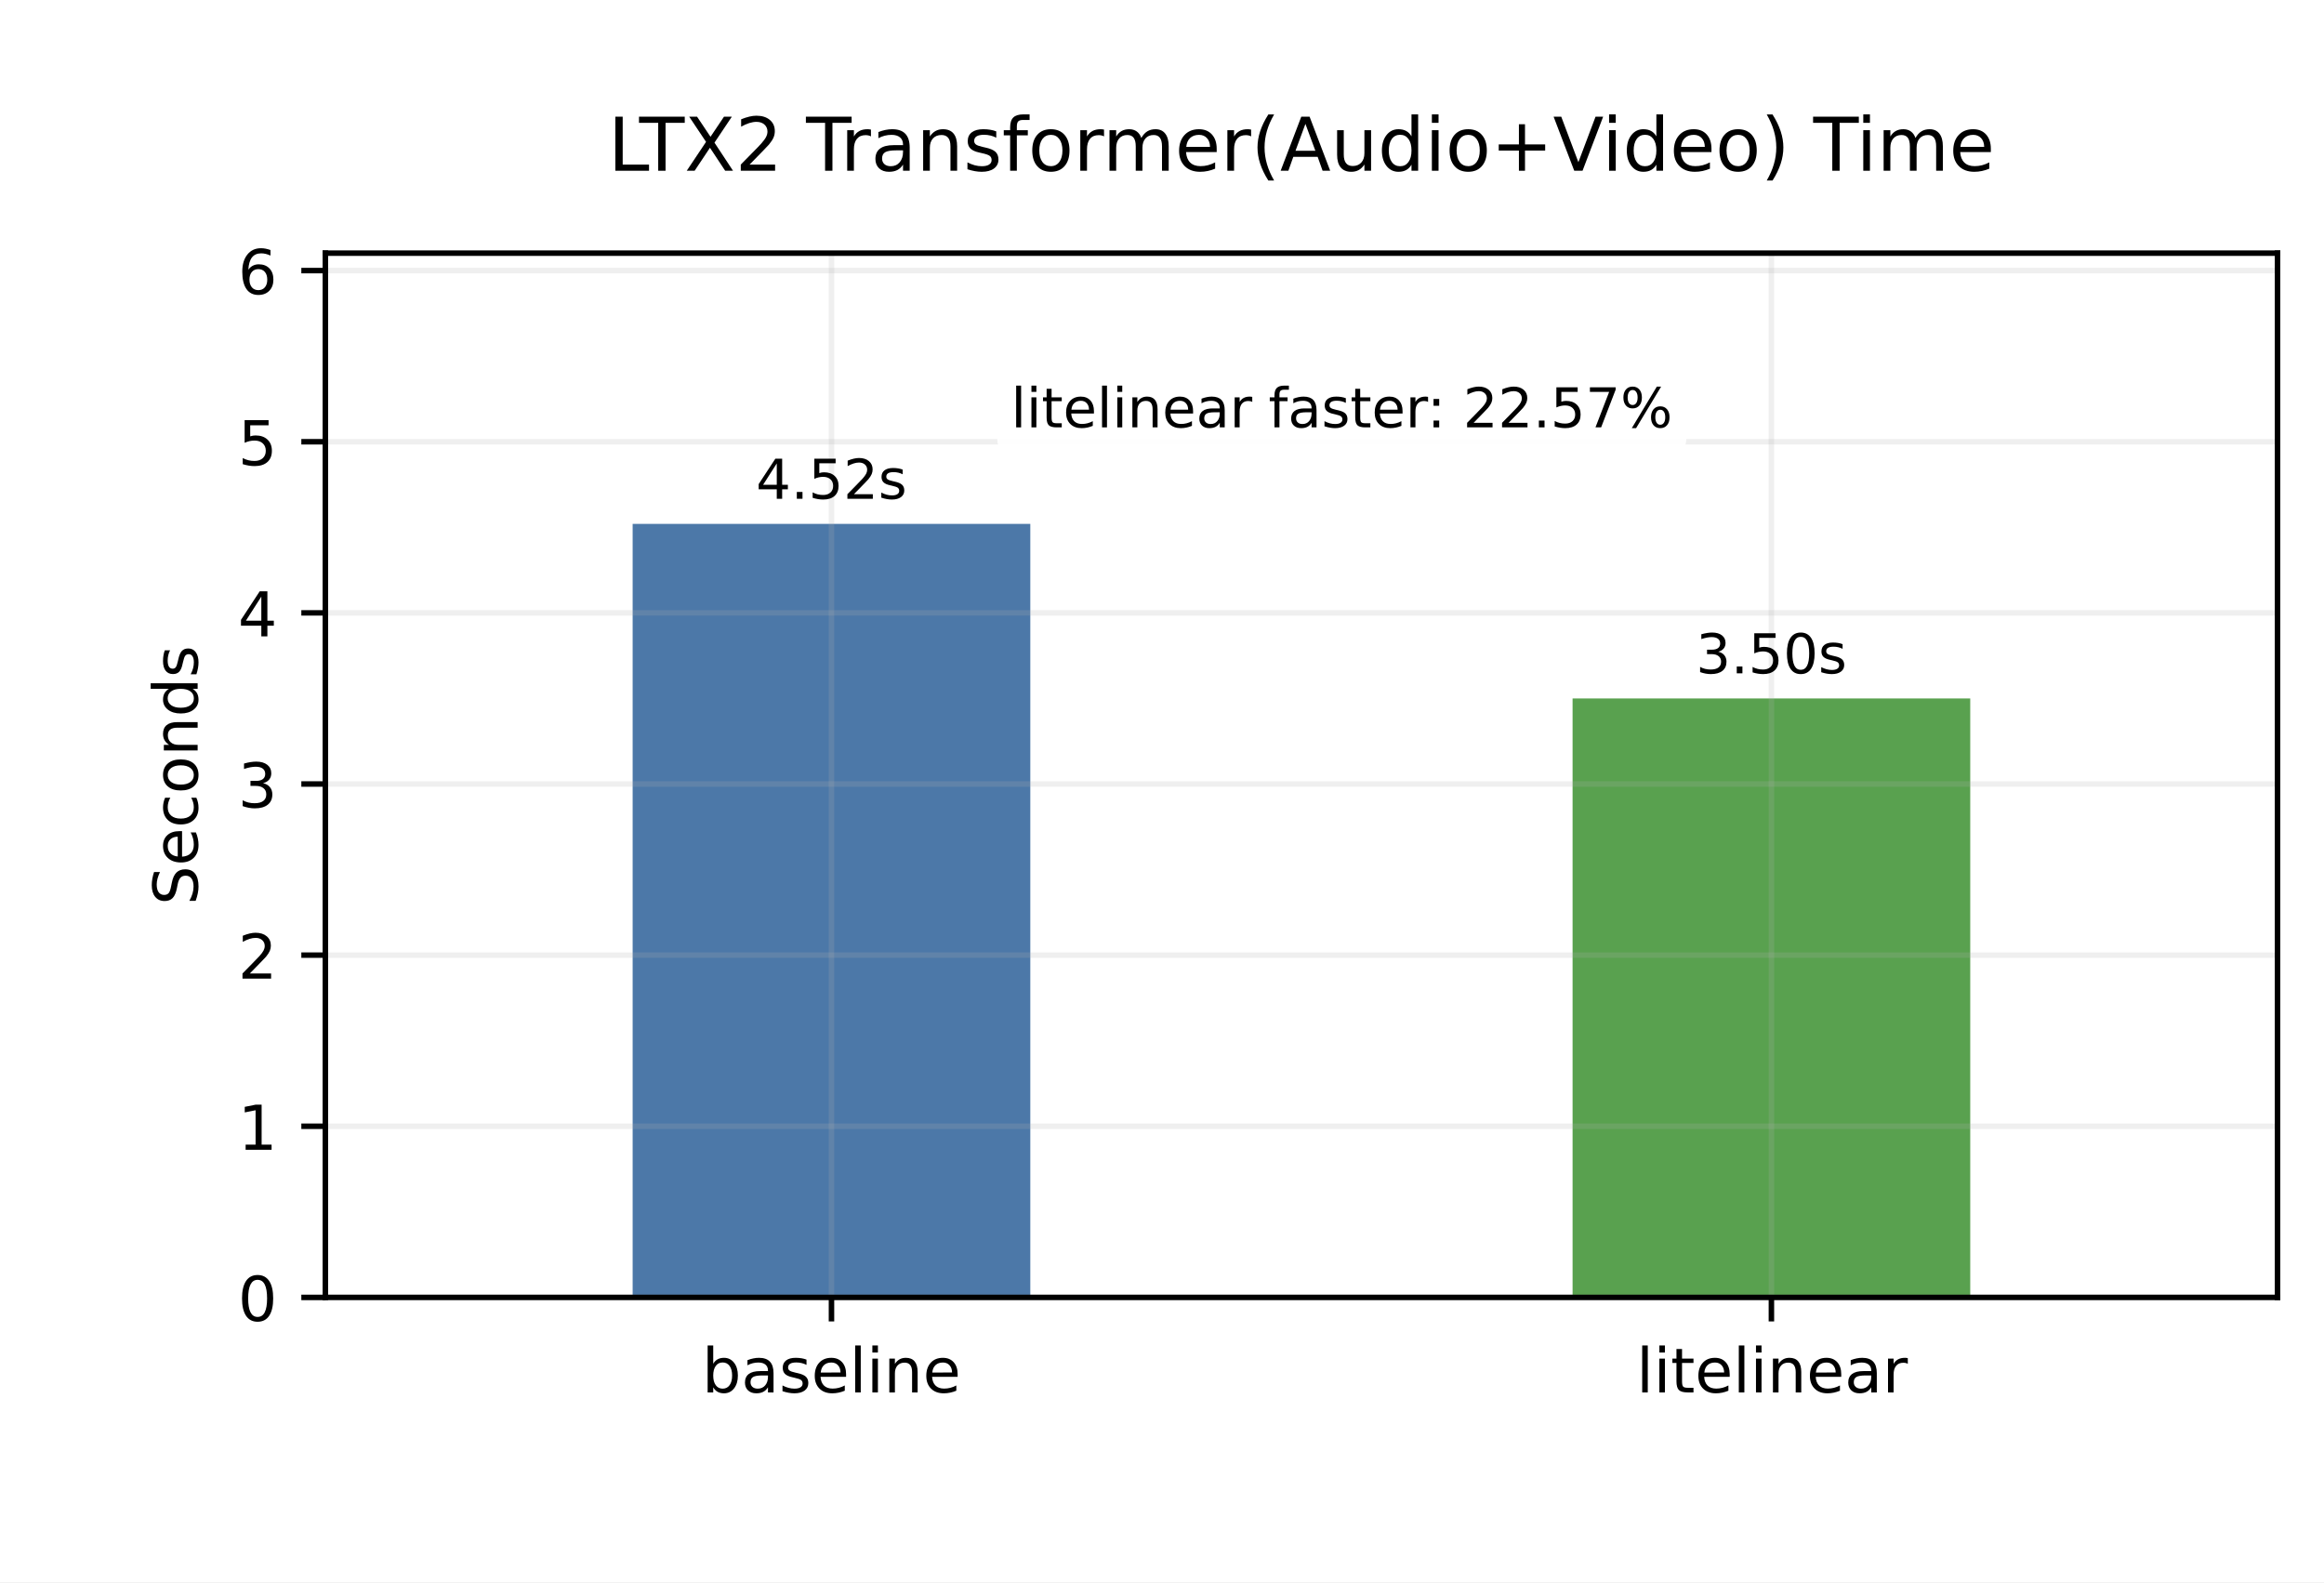
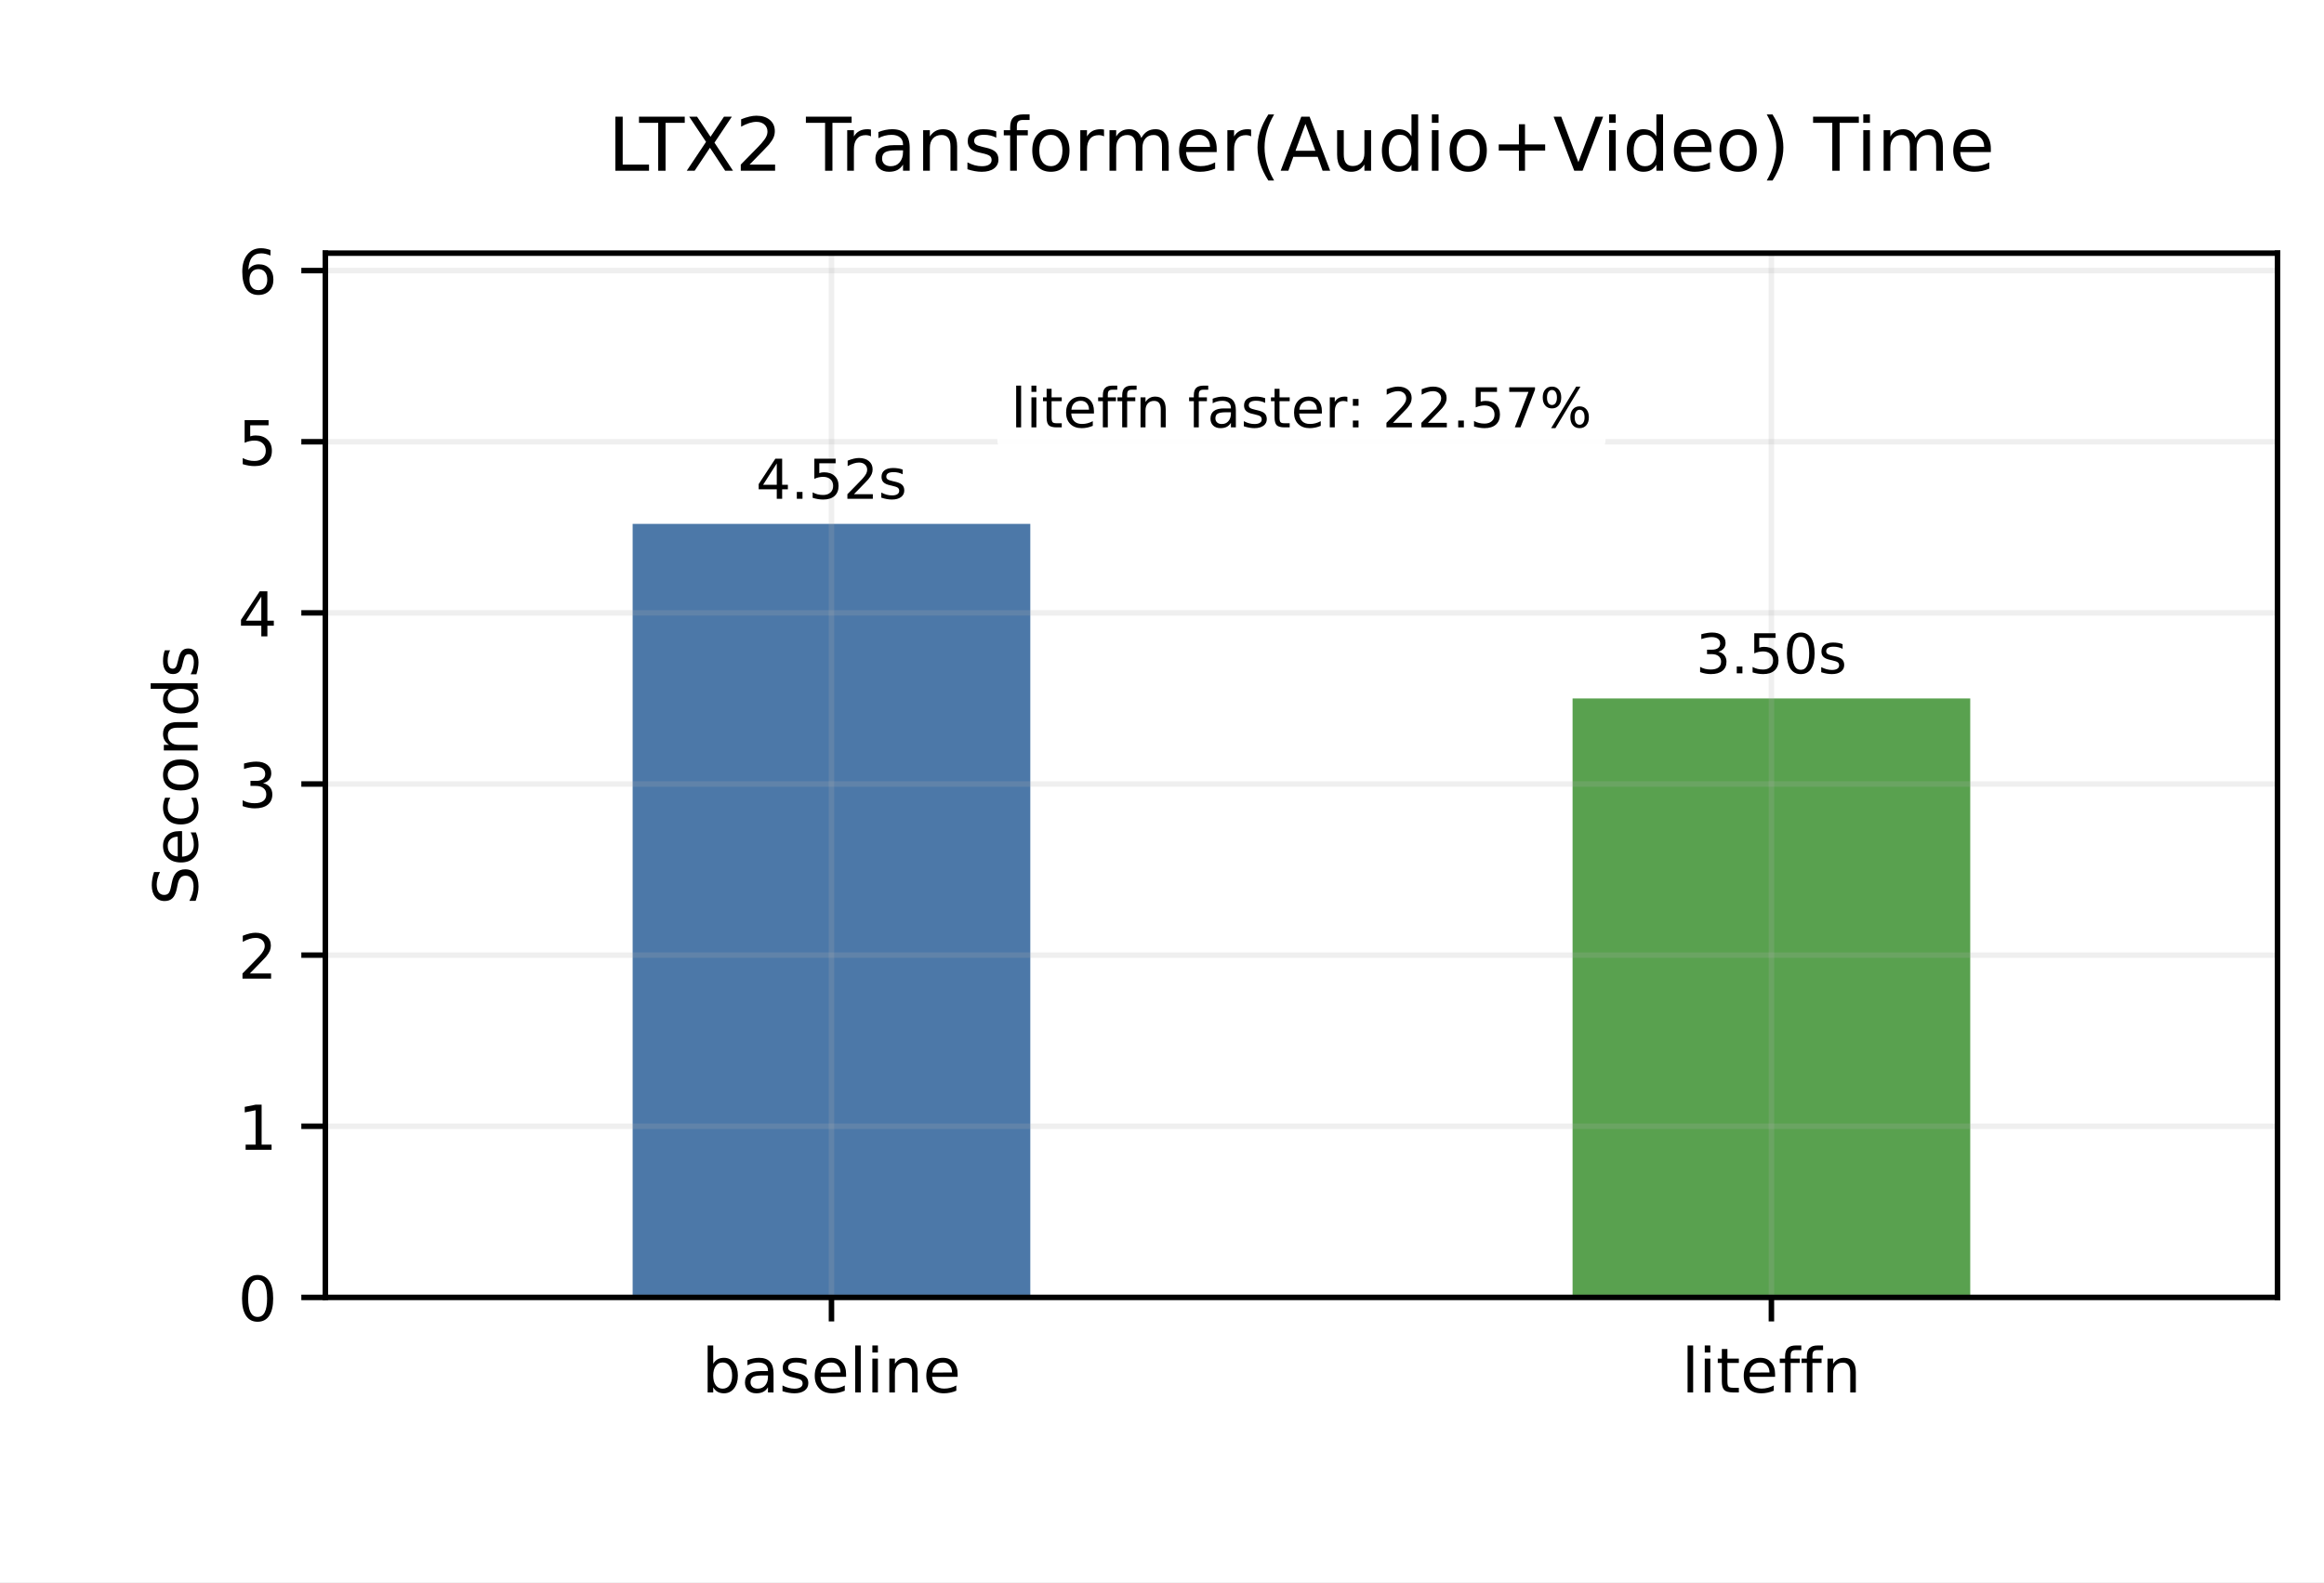
<svg xmlns="http://www.w3.org/2000/svg" xmlns:xlink="http://www.w3.org/1999/xlink" width="338.4pt" height="230.4pt" viewBox="0 0 338.4 230.4" version="1.1">
  <defs>
    <style type="text/css">*{stroke-linejoin: round; stroke-linecap: butt}</style>
  </defs>
  <g id="figure_1">
    <g id="patch_1">
      <path d="M 0 230.4  L 338.4 230.4  L 338.4 0  L 0 0  z " style="fill: #ffffff" />
    </g>
    <g id="axes_1">
      <g id="patch_2">
        <path d="M 47.376 188.928  L 331.632 188.928  L 331.632 36.864  L 47.376 36.864  z " style="fill: #ffffff" />
      </g>
      <g id="patch_3">
        <path d="M 92.12 188.928  L 150.024 188.928  L 150.024 76.288  L 92.12 76.288  z " clip-path="url(#p874f4aab4f)" style="fill: #4c78a8" />
      </g>
      <g id="patch_4">
        <path d="M 228.984 188.928  L 286.888 188.928  L 286.888 101.707  L 228.984 101.707  z " clip-path="url(#p874f4aab4f)" style="fill: #59a14f" />
      </g>
      <g id="matplotlib.axis_1">
        <g id="xtick_1">
          <g id="line2d_1">
            <path d="M 121.072 188.928  L 121.072 36.864  " clip-path="url(#p874f4aab4f)" style="fill: none; stroke: #b0b0b0; stroke-opacity: 0.2; stroke-width: 0.8; stroke-linecap: square" />
          </g>
          <g id="line2d_2">
            <defs>
              <path id="maa156d544e" d="M 0 0  L 0 3.5  " style="stroke: #000000; stroke-width: 0.8" />
            </defs>
            <g>
              <use xlink:href="#maa156d544e" x="121.072" y="188.928" style="stroke: #000000; stroke-width: 0.8" />
            </g>
          </g>
          <g id="text_1">
            <g transform="translate(102.2233 202.7666) scale(0.09 -0.09)">
              <defs>
                <path id="DejaVuSans-62" d="M 3116 1747  Q 3116 2381 2855 2742  Q 2594 3103 2138 3103  Q 1681 3103 1420 2742  Q 1159 2381 1159 1747  Q 1159 1113 1420 752  Q 1681 391 2138 391  Q 2594 391 2855 752  Q 3116 1113 3116 1747  z M 1159 2969  Q 1341 3281 1617 3432  Q 1894 3584 2278 3584  Q 2916 3584 3314 3078  Q 3713 2572 3713 1747  Q 3713 922 3314 415  Q 2916 -91 2278 -91  Q 1894 -91 1617 61  Q 1341 213 1159 525  L 1159 0  L 581 0  L 581 4863  L 1159 4863  L 1159 2969  z " transform="scale(0.015625)" />
                <path id="DejaVuSans-61" d="M 2194 1759  Q 1497 1759 1228 1600  Q 959 1441 959 1056  Q 959 750 1161 570  Q 1363 391 1709 391  Q 2188 391 2477 730  Q 2766 1069 2766 1631  L 2766 1759  L 2194 1759  z M 3341 1997  L 3341 0  L 2766 0  L 2766 531  Q 2569 213 2275 61  Q 1981 -91 1556 -91  Q 1019 -91 701 211  Q 384 513 384 1019  Q 384 1609 779 1909  Q 1175 2209 1959 2209  L 2766 2209  L 2766 2266  Q 2766 2663 2505 2880  Q 2244 3097 1772 3097  Q 1472 3097 1187 3025  Q 903 2953 641 2809  L 641 3341  Q 956 3463 1253 3523  Q 1550 3584 1831 3584  Q 2591 3584 2966 3190  Q 3341 2797 3341 1997  z " transform="scale(0.015625)" />
                <path id="DejaVuSans-73" d="M 2834 3397  L 2834 2853  Q 2591 2978 2328 3040  Q 2066 3103 1784 3103  Q 1356 3103 1142 2972  Q 928 2841 928 2578  Q 928 2378 1081 2264  Q 1234 2150 1697 2047  L 1894 2003  Q 2506 1872 2764 1633  Q 3022 1394 3022 966  Q 3022 478 2636 193  Q 2250 -91 1575 -91  Q 1294 -91 989 -36  Q 684 19 347 128  L 347 722  Q 666 556 975 473  Q 1284 391 1588 391  Q 1994 391 2212 530  Q 2431 669 2431 922  Q 2431 1156 2273 1281  Q 2116 1406 1581 1522  L 1381 1569  Q 847 1681 609 1914  Q 372 2147 372 2553  Q 372 3047 722 3315  Q 1072 3584 1716 3584  Q 2034 3584 2315 3537  Q 2597 3491 2834 3397  z " transform="scale(0.015625)" />
                <path id="DejaVuSans-65" d="M 3597 1894  L 3597 1613  L 953 1613  Q 991 1019 1311 708  Q 1631 397 2203 397  Q 2534 397 2845 478  Q 3156 559 3463 722  L 3463 178  Q 3153 47 2828 -22  Q 2503 -91 2169 -91  Q 1331 -91 842 396  Q 353 884 353 1716  Q 353 2575 817 3079  Q 1281 3584 2069 3584  Q 2775 3584 3186 3129  Q 3597 2675 3597 1894  z M 3022 2063  Q 3016 2534 2758 2815  Q 2500 3097 2075 3097  Q 1594 3097 1305 2825  Q 1016 2553 972 2059  L 3022 2063  z " transform="scale(0.015625)" />
                <path id="DejaVuSans-6c" d="M 603 4863  L 1178 4863  L 1178 0  L 603 0  L 603 4863  z " transform="scale(0.015625)" />
                <path id="DejaVuSans-69" d="M 603 3500  L 1178 3500  L 1178 0  L 603 0  L 603 3500  z M 603 4863  L 1178 4863  L 1178 4134  L 603 4134  L 603 4863  z " transform="scale(0.015625)" />
                <path id="DejaVuSans-6e" d="M 3513 2113  L 3513 0  L 2938 0  L 2938 2094  Q 2938 2591 2744 2837  Q 2550 3084 2163 3084  Q 1697 3084 1428 2787  Q 1159 2491 1159 1978  L 1159 0  L 581 0  L 581 3500  L 1159 3500  L 1159 2956  Q 1366 3272 1645 3428  Q 1925 3584 2291 3584  Q 2894 3584 3203 3211  Q 3513 2838 3513 2113  z " transform="scale(0.015625)" />
              </defs>
              <use xlink:href="#DejaVuSans-62" />
              <use xlink:href="#DejaVuSans-61" transform="translate(63.47656 0)" />
              <use xlink:href="#DejaVuSans-73" transform="translate(124.7559 0)" />
              <use xlink:href="#DejaVuSans-65" transform="translate(176.8555 0)" />
              <use xlink:href="#DejaVuSans-6c" transform="translate(238.3789 0)" />
              <use xlink:href="#DejaVuSans-69" transform="translate(266.1621 0)" />
              <use xlink:href="#DejaVuSans-6e" transform="translate(293.9453 0)" />
              <use xlink:href="#DejaVuSans-65" transform="translate(357.3242 0)" />
            </g>
          </g>
        </g>
        <g id="xtick_2">
          <g id="line2d_3">
            <path d="M 257.936 188.928  L 257.936 36.864  " clip-path="url(#p874f4aab4f)" style="fill: none; stroke: #b0b0b0; stroke-opacity: 0.2; stroke-width: 0.8; stroke-linecap: square" />
          </g>
          <g id="line2d_4">
            <g>
              <use xlink:href="#maa156d544e" x="257.936" y="188.928" style="stroke: #000000; stroke-width: 0.8" />
            </g>
          </g>
          <g id="text_2">
-             <g transform="translate(238.275 202.7666) scale(0.09 -0.09)">
+             <g transform="translate(244.8825 202.7666) scale(0.09 -0.09)">
              <defs>
                <path id="DejaVuSans-74" d="M 1172 4494  L 1172 3500  L 2356 3500  L 2356 3053  L 1172 3053  L 1172 1153  Q 1172 725 1289 603  Q 1406 481 1766 481  L 2356 481  L 2356 0  L 1766 0  Q 1100 0 847 248  Q 594 497 594 1153  L 594 3053  L 172 3053  L 172 3500  L 594 3500  L 594 4494  L 1172 4494  z " transform="scale(0.015625)" />
                <path id="DejaVuSans-66" d="M 2375 4863  L 2375 4384  L 1825 4384  Q 1516 4384 1395 4259  Q 1275 4134 1275 3809  L 1275 3500  L 2222 3500  L 2222 3053  L 1275 3053  L 1275 0  L 697 0  L 697 3053  L 147 3053  L 147 3500  L 697 3500  L 697 3744  Q 697 4328 969 4595  Q 1241 4863 1831 4863  L 2375 4863  z " transform="scale(0.015625)" />
              </defs>
              <use xlink:href="#DejaVuSans-6c" />
              <use xlink:href="#DejaVuSans-69" transform="translate(27.7832 0)" />
              <use xlink:href="#DejaVuSans-74" transform="translate(55.56641 0)" />
              <use xlink:href="#DejaVuSans-65" transform="translate(94.77539 0)" />
-               <use xlink:href="#DejaVuSans-6c" transform="translate(156.2988 0)" />
-               <use xlink:href="#DejaVuSans-69" transform="translate(184.082 0)" />
-               <use xlink:href="#DejaVuSans-6e" transform="translate(211.8652 0)" />
-               <use xlink:href="#DejaVuSans-65" transform="translate(275.2441 0)" />
-               <use xlink:href="#DejaVuSans-61" transform="translate(336.7676 0)" />
-               <use xlink:href="#DejaVuSans-72" transform="translate(398.0469 0)" />
+               <use xlink:href="#DejaVuSans-66" transform="translate(156.2988 0)" />
+               <use xlink:href="#DejaVuSans-66" transform="translate(191.5039 0)" />
+               <use xlink:href="#DejaVuSans-6e" transform="translate(226.709 0)" />
            </g>
          </g>
        </g>
      </g>
      <g id="matplotlib.axis_2">
        <g id="ytick_1">
          <g id="line2d_5">
            <path d="M 47.376 188.928  L 331.632 188.928  " clip-path="url(#p874f4aab4f)" style="fill: none; stroke: #b0b0b0; stroke-opacity: 0.2; stroke-width: 0.8; stroke-linecap: square" />
          </g>
          <g id="line2d_6">
            <defs>
              <path id="mb87407bd84" d="M 0 0  L -3.5 0  " style="stroke: #000000; stroke-width: 0.8" />
            </defs>
            <g>
              <use xlink:href="#mb87407bd84" x="47.376" y="188.928" style="stroke: #000000; stroke-width: 0.8" />
            </g>
          </g>
          <g id="text_3">
            <g transform="translate(34.64975 192.3473) scale(0.09 -0.09)">
              <defs>
                <path id="DejaVuSans-30" d="M 2034 4250  Q 1547 4250 1301 3770  Q 1056 3291 1056 2328  Q 1056 1369 1301 889  Q 1547 409 2034 409  Q 2525 409 2770 889  Q 3016 1369 3016 2328  Q 3016 3291 2770 3770  Q 2525 4250 2034 4250  z M 2034 4750  Q 2819 4750 3233 4129  Q 3647 3509 3647 2328  Q 3647 1150 3233 529  Q 2819 -91 2034 -91  Q 1250 -91 836 529  Q 422 1150 422 2328  Q 422 3509 836 4129  Q 1250 4750 2034 4750  z " transform="scale(0.015625)" />
              </defs>
              <use xlink:href="#DejaVuSans-30" />
            </g>
          </g>
        </g>
        <g id="ytick_2">
          <g id="line2d_7">
            <path d="M 47.376 164.008  L 331.632 164.008  " clip-path="url(#p874f4aab4f)" style="fill: none; stroke: #b0b0b0; stroke-opacity: 0.2; stroke-width: 0.8; stroke-linecap: square" />
          </g>
          <g id="line2d_8">
            <g>
              <use xlink:href="#mb87407bd84" x="47.376" y="164.008" style="stroke: #000000; stroke-width: 0.8" />
            </g>
          </g>
          <g id="text_4">
            <g transform="translate(34.64975 167.4269) scale(0.09 -0.09)">
              <defs>
                <path id="DejaVuSans-31" d="M 794 531  L 1825 531  L 1825 4091  L 703 3866  L 703 4441  L 1819 4666  L 2450 4666  L 2450 531  L 3481 531  L 3481 0  L 794 0  L 794 531  z " transform="scale(0.015625)" />
              </defs>
              <use xlink:href="#DejaVuSans-31" />
            </g>
          </g>
        </g>
        <g id="ytick_3">
          <g id="line2d_9">
            <path d="M 47.376 139.087  L 331.632 139.087  " clip-path="url(#p874f4aab4f)" style="fill: none; stroke: #b0b0b0; stroke-opacity: 0.2; stroke-width: 0.8; stroke-linecap: square" />
          </g>
          <g id="line2d_10">
            <g>
              <use xlink:href="#mb87407bd84" x="47.376" y="139.087" style="stroke: #000000; stroke-width: 0.8" />
            </g>
          </g>
          <g id="text_5">
            <g transform="translate(34.64975 142.5066) scale(0.09 -0.09)">
              <defs>
                <path id="DejaVuSans-32" d="M 1228 531  L 3431 531  L 3431 0  L 469 0  L 469 531  Q 828 903 1448 1529  Q 2069 2156 2228 2338  Q 2531 2678 2651 2914  Q 2772 3150 2772 3378  Q 2772 3750 2511 3984  Q 2250 4219 1831 4219  Q 1534 4219 1204 4116  Q 875 4013 500 3803  L 500 4441  Q 881 4594 1212 4672  Q 1544 4750 1819 4750  Q 2544 4750 2975 4387  Q 3406 4025 3406 3419  Q 3406 3131 3298 2873  Q 3191 2616 2906 2266  Q 2828 2175 2409 1742  Q 1991 1309 1228 531  z " transform="scale(0.015625)" />
              </defs>
              <use xlink:href="#DejaVuSans-32" />
            </g>
          </g>
        </g>
        <g id="ytick_4">
          <g id="line2d_11">
            <path d="M 47.376 114.167  L 331.632 114.167  " clip-path="url(#p874f4aab4f)" style="fill: none; stroke: #b0b0b0; stroke-opacity: 0.2; stroke-width: 0.8; stroke-linecap: square" />
          </g>
          <g id="line2d_12">
            <g>
              <use xlink:href="#mb87407bd84" x="47.376" y="114.167" style="stroke: #000000; stroke-width: 0.8" />
            </g>
          </g>
          <g id="text_6">
            <g transform="translate(34.64975 117.5862) scale(0.09 -0.09)">
              <defs>
                <path id="DejaVuSans-33" d="M 2597 2516  Q 3050 2419 3304 2112  Q 3559 1806 3559 1356  Q 3559 666 3084 287  Q 2609 -91 1734 -91  Q 1441 -91 1130 -33  Q 819 25 488 141  L 488 750  Q 750 597 1062 519  Q 1375 441 1716 441  Q 2309 441 2620 675  Q 2931 909 2931 1356  Q 2931 1769 2642 2001  Q 2353 2234 1838 2234  L 1294 2234  L 1294 2753  L 1863 2753  Q 2328 2753 2575 2939  Q 2822 3125 2822 3475  Q 2822 3834 2567 4026  Q 2313 4219 1838 4219  Q 1578 4219 1281 4162  Q 984 4106 628 3988  L 628 4550  Q 988 4650 1302 4700  Q 1616 4750 1894 4750  Q 2613 4750 3031 4423  Q 3450 4097 3450 3541  Q 3450 3153 3228 2886  Q 3006 2619 2597 2516  z " transform="scale(0.015625)" />
              </defs>
              <use xlink:href="#DejaVuSans-33" />
            </g>
          </g>
        </g>
        <g id="ytick_5">
          <g id="line2d_13">
            <path d="M 47.376 89.247  L 331.632 89.247  " clip-path="url(#p874f4aab4f)" style="fill: none; stroke: #b0b0b0; stroke-opacity: 0.2; stroke-width: 0.8; stroke-linecap: square" />
          </g>
          <g id="line2d_14">
            <g>
              <use xlink:href="#mb87407bd84" x="47.376" y="89.247" style="stroke: #000000; stroke-width: 0.8" />
            </g>
          </g>
          <g id="text_7">
            <g transform="translate(34.64975 92.66588) scale(0.09 -0.09)">
              <defs>
                <path id="DejaVuSans-34" d="M 2419 4116  L 825 1625  L 2419 1625  L 2419 4116  z M 2253 4666  L 3047 4666  L 3047 1625  L 3713 1625  L 3713 1100  L 3047 1100  L 3047 0  L 2419 0  L 2419 1100  L 313 1100  L 313 1709  L 2253 4666  z " transform="scale(0.015625)" />
              </defs>
              <use xlink:href="#DejaVuSans-34" />
            </g>
          </g>
        </g>
        <g id="ytick_6">
          <g id="line2d_15">
            <path d="M 47.376 64.326  L 331.632 64.326  " clip-path="url(#p874f4aab4f)" style="fill: none; stroke: #b0b0b0; stroke-opacity: 0.2; stroke-width: 0.8; stroke-linecap: square" />
          </g>
          <g id="line2d_16">
            <g>
              <use xlink:href="#mb87407bd84" x="47.376" y="64.326" style="stroke: #000000; stroke-width: 0.8" />
            </g>
          </g>
          <g id="text_8">
            <g transform="translate(34.64975 67.74553) scale(0.09 -0.09)">
              <defs>
                <path id="DejaVuSans-35" d="M 691 4666  L 3169 4666  L 3169 4134  L 1269 4134  L 1269 2991  Q 1406 3038 1543 3061  Q 1681 3084 1819 3084  Q 2600 3084 3056 2656  Q 3513 2228 3513 1497  Q 3513 744 3044 326  Q 2575 -91 1722 -91  Q 1428 -91 1123 -41  Q 819 9 494 109  L 494 744  Q 775 591 1075 516  Q 1375 441 1709 441  Q 2250 441 2565 725  Q 2881 1009 2881 1497  Q 2881 1984 2565 2268  Q 2250 2553 1709 2553  Q 1456 2553 1204 2497  Q 953 2441 691 2322  L 691 4666  z " transform="scale(0.015625)" />
              </defs>
              <use xlink:href="#DejaVuSans-35" />
            </g>
          </g>
        </g>
        <g id="ytick_7">
          <g id="line2d_17">
            <path d="M 47.376 39.406  L 331.632 39.406  " clip-path="url(#p874f4aab4f)" style="fill: none; stroke: #b0b0b0; stroke-opacity: 0.2; stroke-width: 0.8; stroke-linecap: square" />
          </g>
          <g id="line2d_18">
            <g>
              <use xlink:href="#mb87407bd84" x="47.376" y="39.406" style="stroke: #000000; stroke-width: 0.8" />
            </g>
          </g>
          <g id="text_9">
            <g transform="translate(34.64975 42.82517) scale(0.09 -0.09)">
              <defs>
                <path id="DejaVuSans-36" d="M 2113 2584  Q 1688 2584 1439 2293  Q 1191 2003 1191 1497  Q 1191 994 1439 701  Q 1688 409 2113 409  Q 2538 409 2786 701  Q 3034 994 3034 1497  Q 3034 2003 2786 2293  Q 2538 2584 2113 2584  z M 3366 4563  L 3366 3988  Q 3128 4100 2886 4159  Q 2644 4219 2406 4219  Q 1781 4219 1451 3797  Q 1122 3375 1075 2522  Q 1259 2794 1537 2939  Q 1816 3084 2150 3084  Q 2853 3084 3261 2657  Q 3669 2231 3669 1497  Q 3669 778 3244 343  Q 2819 -91 2113 -91  Q 1303 -91 875 529  Q 447 1150 447 2328  Q 447 3434 972 4092  Q 1497 4750 2381 4750  Q 2619 4750 2861 4703  Q 3103 4656 3366 4563  z " transform="scale(0.015625)" />
              </defs>
              <use xlink:href="#DejaVuSans-36" />
            </g>
          </g>
        </g>
        <g id="text_10">
          <g transform="translate(28.77803 131.8023) rotate(-90) scale(0.09 -0.09)">
            <defs>
              <path id="DejaVuSans-53" d="M 3425 4513  L 3425 3897  Q 3066 4069 2747 4153  Q 2428 4238 2131 4238  Q 1616 4238 1336 4038  Q 1056 3838 1056 3469  Q 1056 3159 1242 3001  Q 1428 2844 1947 2747  L 2328 2669  Q 3034 2534 3370 2195  Q 3706 1856 3706 1288  Q 3706 609 3251 259  Q 2797 -91 1919 -91  Q 1588 -91 1214 -16  Q 841 59 441 206  L 441 856  Q 825 641 1194 531  Q 1563 422 1919 422  Q 2459 422 2753 634  Q 3047 847 3047 1241  Q 3047 1584 2836 1778  Q 2625 1972 2144 2069  L 1759 2144  Q 1053 2284 737 2584  Q 422 2884 422 3419  Q 422 4038 858 4394  Q 1294 4750 2059 4750  Q 2388 4750 2728 4690  Q 3069 4631 3425 4513  z " transform="scale(0.015625)" />
              <path id="DejaVuSans-63" d="M 3122 3366  L 3122 2828  Q 2878 2963 2633 3030  Q 2388 3097 2138 3097  Q 1578 3097 1268 2742  Q 959 2388 959 1747  Q 959 1106 1268 751  Q 1578 397 2138 397  Q 2388 397 2633 464  Q 2878 531 3122 666  L 3122 134  Q 2881 22 2623 -34  Q 2366 -91 2075 -91  Q 1284 -91 818 406  Q 353 903 353 1747  Q 353 2603 823 3093  Q 1294 3584 2113 3584  Q 2378 3584 2631 3529  Q 2884 3475 3122 3366  z " transform="scale(0.015625)" />
              <path id="DejaVuSans-6f" d="M 1959 3097  Q 1497 3097 1228 2736  Q 959 2375 959 1747  Q 959 1119 1226 758  Q 1494 397 1959 397  Q 2419 397 2687 759  Q 2956 1122 2956 1747  Q 2956 2369 2687 2733  Q 2419 3097 1959 3097  z M 1959 3584  Q 2709 3584 3137 3096  Q 3566 2609 3566 1747  Q 3566 888 3137 398  Q 2709 -91 1959 -91  Q 1206 -91 779 398  Q 353 888 353 1747  Q 353 2609 779 3096  Q 1206 3584 1959 3584  z " transform="scale(0.015625)" />
              <path id="DejaVuSans-64" d="M 2906 2969  L 2906 4863  L 3481 4863  L 3481 0  L 2906 0  L 2906 525  Q 2725 213 2448 61  Q 2172 -91 1784 -91  Q 1150 -91 751 415  Q 353 922 353 1747  Q 353 2572 751 3078  Q 1150 3584 1784 3584  Q 2172 3584 2448 3432  Q 2725 3281 2906 2969  z M 947 1747  Q 947 1113 1208 752  Q 1469 391 1925 391  Q 2381 391 2643 752  Q 2906 1113 2906 1747  Q 2906 2381 2643 2742  Q 2381 3103 1925 3103  Q 1469 3103 1208 2742  Q 947 2381 947 1747  z " transform="scale(0.015625)" />
            </defs>
            <use xlink:href="#DejaVuSans-53" />
            <use xlink:href="#DejaVuSans-65" transform="translate(63.47656 0)" />
            <use xlink:href="#DejaVuSans-63" transform="translate(125 0)" />
            <use xlink:href="#DejaVuSans-6f" transform="translate(179.9805 0)" />
            <use xlink:href="#DejaVuSans-6e" transform="translate(241.1621 0)" />
            <use xlink:href="#DejaVuSans-64" transform="translate(304.541 0)" />
            <use xlink:href="#DejaVuSans-73" transform="translate(368.0176 0)" />
          </g>
        </g>
      </g>
      <g id="patch_5">
        <path d="M 47.376 188.928  L 47.376 36.864  " style="fill: none; stroke: #000000; stroke-width: 0.8; stroke-linejoin: miter; stroke-linecap: square" />
      </g>
      <g id="patch_6">
        <path d="M 331.632 188.928  L 331.632 36.864  " style="fill: none; stroke: #000000; stroke-width: 0.8; stroke-linejoin: miter; stroke-linecap: square" />
      </g>
      <g id="patch_7">
        <path d="M 47.376 188.928  L 331.632 188.928  " style="fill: none; stroke: #000000; stroke-width: 0.8; stroke-linejoin: miter; stroke-linecap: square" />
      </g>
      <g id="patch_8">
        <path d="M 47.376 36.864  L 331.632 36.864  " style="fill: none; stroke: #000000; stroke-width: 0.8; stroke-linejoin: miter; stroke-linecap: square" />
      </g>
      <g id="text_11">
        <g transform="translate(110.082 72.63062) scale(0.08 -0.08)">
          <defs>
            <path id="DejaVuSans-2e" d="M 684 794  L 1344 794  L 1344 0  L 684 0  L 684 794  z " transform="scale(0.015625)" />
          </defs>
          <use xlink:href="#DejaVuSans-34" />
          <use xlink:href="#DejaVuSans-2e" transform="translate(63.62305 0)" />
          <use xlink:href="#DejaVuSans-35" transform="translate(95.41016 0)" />
          <use xlink:href="#DejaVuSans-32" transform="translate(159.0332 0)" />
          <use xlink:href="#DejaVuSans-73" transform="translate(222.6562 0)" />
        </g>
      </g>
      <g id="text_12">
        <g transform="translate(246.946 98.04938) scale(0.08 -0.08)">
          <use xlink:href="#DejaVuSans-33" />
          <use xlink:href="#DejaVuSans-2e" transform="translate(63.62305 0)" />
          <use xlink:href="#DejaVuSans-35" transform="translate(95.41016 0)" />
          <use xlink:href="#DejaVuSans-30" transform="translate(159.0332 0)" />
          <use xlink:href="#DejaVuSans-73" transform="translate(222.6562 0)" />
        </g>
      </g>
      <g id="text_13">
        <g id="patch_9">
-           <path d="M 147.212 65.898  L 243.542 65.898  Q 245.542 65.898 245.542 63.898  L 245.542 56.155  Q 245.542 54.155 243.542 54.155  L 147.212 54.155  Q 145.212 54.155 145.212 56.155  L 145.212 63.898  Q 145.212 65.898 147.212 65.898  z " style="fill: #ffffff; opacity: 0.95" />
+           <path d="M 147.212 65.898  L 231.796 65.898  Q 233.796 65.898 233.796 63.898  L 233.796 56.155  Q 233.796 54.155 231.796 54.155  L 147.212 54.155  Q 145.212 54.155 145.212 56.155  L 145.212 63.898  Q 145.212 65.898 147.212 65.898  z " style="fill: #ffffff; opacity: 0.95" />
        </g>
        <g transform="translate(147.2121 62.23385) scale(0.08 -0.08)">
          <defs>
            <path id="DejaVuSans-20" transform="scale(0.015625)" />
            <path id="DejaVuSans-72" d="M 2631 2963  Q 2534 3019 2420 3045  Q 2306 3072 2169 3072  Q 1681 3072 1420 2755  Q 1159 2438 1159 1844  L 1159 0  L 581 0  L 581 3500  L 1159 3500  L 1159 2956  Q 1341 3275 1631 3429  Q 1922 3584 2338 3584  Q 2397 3584 2469 3576  Q 2541 3569 2628 3553  L 2631 2963  z " transform="scale(0.015625)" />
            <path id="DejaVuSans-3a" d="M 750 794  L 1409 794  L 1409 0  L 750 0  L 750 794  z M 750 3309  L 1409 3309  L 1409 2516  L 750 2516  L 750 3309  z " transform="scale(0.015625)" />
            <path id="DejaVuSans-37" d="M 525 4666  L 3525 4666  L 3525 4397  L 1831 0  L 1172 0  L 2766 4134  L 525 4134  L 525 4666  z " transform="scale(0.015625)" />
            <path id="DejaVuSans-25" d="M 4653 2053  Q 4381 2053 4226 1822  Q 4072 1591 4072 1178  Q 4072 772 4226 539  Q 4381 306 4653 306  Q 4919 306 5073 539  Q 5228 772 5228 1178  Q 5228 1588 5073 1820  Q 4919 2053 4653 2053  z M 4653 2450  Q 5147 2450 5437 2106  Q 5728 1763 5728 1178  Q 5728 594 5436 251  Q 5144 -91 4653 -91  Q 4153 -91 3862 251  Q 3572 594 3572 1178  Q 3572 1766 3864 2108  Q 4156 2450 4653 2450  z M 1428 4353  Q 1159 4353 1004 4120  Q 850 3888 850 3481  Q 850 3069 1003 2837  Q 1156 2606 1428 2606  Q 1700 2606 1854 2837  Q 2009 3069 2009 3481  Q 2009 3884 1853 4118  Q 1697 4353 1428 4353  z M 4250 4750  L 4750 4750  L 1831 -91  L 1331 -91  L 4250 4750  z M 1428 4750  Q 1922 4750 2215 4408  Q 2509 4066 2509 3481  Q 2509 2891 2217 2550  Q 1925 2209 1428 2209  Q 931 2209 642 2551  Q 353 2894 353 3481  Q 353 4063 643 4406  Q 934 4750 1428 4750  z " transform="scale(0.015625)" />
          </defs>
          <use xlink:href="#DejaVuSans-6c" />
          <use xlink:href="#DejaVuSans-69" transform="translate(27.7832 0)" />
          <use xlink:href="#DejaVuSans-74" transform="translate(55.56641 0)" />
          <use xlink:href="#DejaVuSans-65" transform="translate(94.77539 0)" />
-           <use xlink:href="#DejaVuSans-6c" transform="translate(156.2988 0)" />
-           <use xlink:href="#DejaVuSans-69" transform="translate(184.082 0)" />
-           <use xlink:href="#DejaVuSans-6e" transform="translate(211.8652 0)" />
-           <use xlink:href="#DejaVuSans-65" transform="translate(275.2441 0)" />
-           <use xlink:href="#DejaVuSans-61" transform="translate(336.7676 0)" />
-           <use xlink:href="#DejaVuSans-72" transform="translate(398.0469 0)" />
-           <use xlink:href="#DejaVuSans-20" transform="translate(436.9102 0)" />
-           <use xlink:href="#DejaVuSans-66" transform="translate(468.6973 0)" />
-           <use xlink:href="#DejaVuSans-61" transform="translate(503.9023 0)" />
-           <use xlink:href="#DejaVuSans-73" transform="translate(565.1816 0)" />
-           <use xlink:href="#DejaVuSans-74" transform="translate(617.2812 0)" />
-           <use xlink:href="#DejaVuSans-65" transform="translate(656.4902 0)" />
-           <use xlink:href="#DejaVuSans-72" transform="translate(718.0137 0)" />
-           <use xlink:href="#DejaVuSans-3a" transform="translate(757.377 0)" />
-           <use xlink:href="#DejaVuSans-20" transform="translate(791.0684 0)" />
-           <use xlink:href="#DejaVuSans-32" transform="translate(822.8555 0)" />
-           <use xlink:href="#DejaVuSans-32" transform="translate(886.4785 0)" />
-           <use xlink:href="#DejaVuSans-2e" transform="translate(950.1016 0)" />
-           <use xlink:href="#DejaVuSans-35" transform="translate(981.8887 0)" />
-           <use xlink:href="#DejaVuSans-37" transform="translate(1045.512 0)" />
-           <use xlink:href="#DejaVuSans-25" transform="translate(1109.135 0)" />
+           <use xlink:href="#DejaVuSans-66" transform="translate(156.2988 0)" />
+           <use xlink:href="#DejaVuSans-66" transform="translate(191.5039 0)" />
+           <use xlink:href="#DejaVuSans-6e" transform="translate(226.709 0)" />
+           <use xlink:href="#DejaVuSans-20" transform="translate(290.0879 0)" />
+           <use xlink:href="#DejaVuSans-66" transform="translate(321.875 0)" />
+           <use xlink:href="#DejaVuSans-61" transform="translate(357.0801 0)" />
+           <use xlink:href="#DejaVuSans-73" transform="translate(418.3594 0)" />
+           <use xlink:href="#DejaVuSans-74" transform="translate(470.459 0)" />
+           <use xlink:href="#DejaVuSans-65" transform="translate(509.668 0)" />
+           <use xlink:href="#DejaVuSans-72" transform="translate(571.1914 0)" />
+           <use xlink:href="#DejaVuSans-3a" transform="translate(610.5547 0)" />
+           <use xlink:href="#DejaVuSans-20" transform="translate(644.2461 0)" />
+           <use xlink:href="#DejaVuSans-32" transform="translate(676.0332 0)" />
+           <use xlink:href="#DejaVuSans-32" transform="translate(739.6562 0)" />
+           <use xlink:href="#DejaVuSans-2e" transform="translate(803.2793 0)" />
+           <use xlink:href="#DejaVuSans-35" transform="translate(835.0664 0)" />
+           <use xlink:href="#DejaVuSans-37" transform="translate(898.6895 0)" />
+           <use xlink:href="#DejaVuSans-25" transform="translate(962.3125 0)" />
        </g>
      </g>
      <g id="text_14">
        <g transform="translate(88.54594 24.864) scale(0.108 -0.108)">
          <defs>
            <path id="DejaVuSans-4c" d="M 628 4666  L 1259 4666  L 1259 531  L 3531 531  L 3531 0  L 628 0  L 628 4666  z " transform="scale(0.015625)" />
            <path id="DejaVuSans-54" d="M -19 4666  L 3928 4666  L 3928 4134  L 2272 4134  L 2272 0  L 1638 0  L 1638 4134  L -19 4134  L -19 4666  z " transform="scale(0.015625)" />
            <path id="DejaVuSans-58" d="M 403 4666  L 1081 4666  L 2241 2931  L 3406 4666  L 4084 4666  L 2584 2425  L 4184 0  L 3506 0  L 2194 1984  L 872 0  L 191 0  L 1856 2491  L 403 4666  z " transform="scale(0.015625)" />
            <path id="DejaVuSans-6d" d="M 3328 2828  Q 3544 3216 3844 3400  Q 4144 3584 4550 3584  Q 5097 3584 5394 3201  Q 5691 2819 5691 2113  L 5691 0  L 5113 0  L 5113 2094  Q 5113 2597 4934 2840  Q 4756 3084 4391 3084  Q 3944 3084 3684 2787  Q 3425 2491 3425 1978  L 3425 0  L 2847 0  L 2847 2094  Q 2847 2600 2669 2842  Q 2491 3084 2119 3084  Q 1678 3084 1418 2786  Q 1159 2488 1159 1978  L 1159 0  L 581 0  L 581 3500  L 1159 3500  L 1159 2956  Q 1356 3278 1631 3431  Q 1906 3584 2284 3584  Q 2666 3584 2933 3390  Q 3200 3197 3328 2828  z " transform="scale(0.015625)" />
            <path id="DejaVuSans-28" d="M 1984 4856  Q 1566 4138 1362 3434  Q 1159 2731 1159 2009  Q 1159 1288 1364 580  Q 1569 -128 1984 -844  L 1484 -844  Q 1016 -109 783 600  Q 550 1309 550 2009  Q 550 2706 781 3412  Q 1013 4119 1484 4856  L 1984 4856  z " transform="scale(0.015625)" />
            <path id="DejaVuSans-41" d="M 2188 4044  L 1331 1722  L 3047 1722  L 2188 4044  z M 1831 4666  L 2547 4666  L 4325 0  L 3669 0  L 3244 1197  L 1141 1197  L 716 0  L 50 0  L 1831 4666  z " transform="scale(0.015625)" />
            <path id="DejaVuSans-75" d="M 544 1381  L 544 3500  L 1119 3500  L 1119 1403  Q 1119 906 1312 657  Q 1506 409 1894 409  Q 2359 409 2629 706  Q 2900 1003 2900 1516  L 2900 3500  L 3475 3500  L 3475 0  L 2900 0  L 2900 538  Q 2691 219 2414 64  Q 2138 -91 1772 -91  Q 1169 -91 856 284  Q 544 659 544 1381  z M 1991 3584  L 1991 3584  z " transform="scale(0.015625)" />
            <path id="DejaVuSans-2b" d="M 2944 4013  L 2944 2272  L 4684 2272  L 4684 1741  L 2944 1741  L 2944 0  L 2419 0  L 2419 1741  L 678 1741  L 678 2272  L 2419 2272  L 2419 4013  L 2944 4013  z " transform="scale(0.015625)" />
            <path id="DejaVuSans-56" d="M 1831 0  L 50 4666  L 709 4666  L 2188 738  L 3669 4666  L 4325 4666  L 2547 0  L 1831 0  z " transform="scale(0.015625)" />
            <path id="DejaVuSans-29" d="M 513 4856  L 1013 4856  Q 1481 4119 1714 3412  Q 1947 2706 1947 2009  Q 1947 1309 1714 600  Q 1481 -109 1013 -844  L 513 -844  Q 928 -128 1133 580  Q 1338 1288 1338 2009  Q 1338 2731 1133 3434  Q 928 4138 513 4856  z " transform="scale(0.015625)" />
          </defs>
          <use xlink:href="#DejaVuSans-4c" />
          <use xlink:href="#DejaVuSans-54" transform="translate(41.96289 0)" />
          <use xlink:href="#DejaVuSans-58" transform="translate(103.0469 0)" />
          <use xlink:href="#DejaVuSans-32" transform="translate(171.5527 0)" />
          <use xlink:href="#DejaVuSans-20" transform="translate(235.1758 0)" />
          <use xlink:href="#DejaVuSans-54" transform="translate(266.9629 0)" />
          <use xlink:href="#DejaVuSans-72" transform="translate(313.2969 0)" />
          <use xlink:href="#DejaVuSans-61" transform="translate(354.4102 0)" />
          <use xlink:href="#DejaVuSans-6e" transform="translate(415.6895 0)" />
          <use xlink:href="#DejaVuSans-73" transform="translate(479.0684 0)" />
          <use xlink:href="#DejaVuSans-66" transform="translate(531.168 0)" />
          <use xlink:href="#DejaVuSans-6f" transform="translate(566.373 0)" />
          <use xlink:href="#DejaVuSans-72" transform="translate(627.5547 0)" />
          <use xlink:href="#DejaVuSans-6d" transform="translate(666.918 0)" />
          <use xlink:href="#DejaVuSans-65" transform="translate(764.3301 0)" />
          <use xlink:href="#DejaVuSans-72" transform="translate(825.8535 0)" />
          <use xlink:href="#DejaVuSans-28" transform="translate(866.9668 0)" />
          <use xlink:href="#DejaVuSans-41" transform="translate(905.9805 0)" />
          <use xlink:href="#DejaVuSans-75" transform="translate(974.3887 0)" />
          <use xlink:href="#DejaVuSans-64" transform="translate(1037.768 0)" />
          <use xlink:href="#DejaVuSans-69" transform="translate(1101.244 0)" />
          <use xlink:href="#DejaVuSans-6f" transform="translate(1129.027 0)" />
          <use xlink:href="#DejaVuSans-2b" transform="translate(1190.209 0)" />
          <use xlink:href="#DejaVuSans-56" transform="translate(1273.998 0)" />
          <use xlink:href="#DejaVuSans-69" transform="translate(1340.156 0)" />
          <use xlink:href="#DejaVuSans-64" transform="translate(1367.939 0)" />
          <use xlink:href="#DejaVuSans-65" transform="translate(1431.416 0)" />
          <use xlink:href="#DejaVuSans-6f" transform="translate(1492.939 0)" />
          <use xlink:href="#DejaVuSans-29" transform="translate(1554.121 0)" />
          <use xlink:href="#DejaVuSans-20" transform="translate(1593.135 0)" />
          <use xlink:href="#DejaVuSans-54" transform="translate(1624.922 0)" />
          <use xlink:href="#DejaVuSans-69" transform="translate(1682.881 0)" />
          <use xlink:href="#DejaVuSans-6d" transform="translate(1710.664 0)" />
          <use xlink:href="#DejaVuSans-65" transform="translate(1808.076 0)" />
        </g>
      </g>
    </g>
  </g>
  <defs>
    <clipPath id="p874f4aab4f">
      <rect x="47.376" y="36.864" width="284.256" height="152.064" />
    </clipPath>
  </defs>
</svg>
